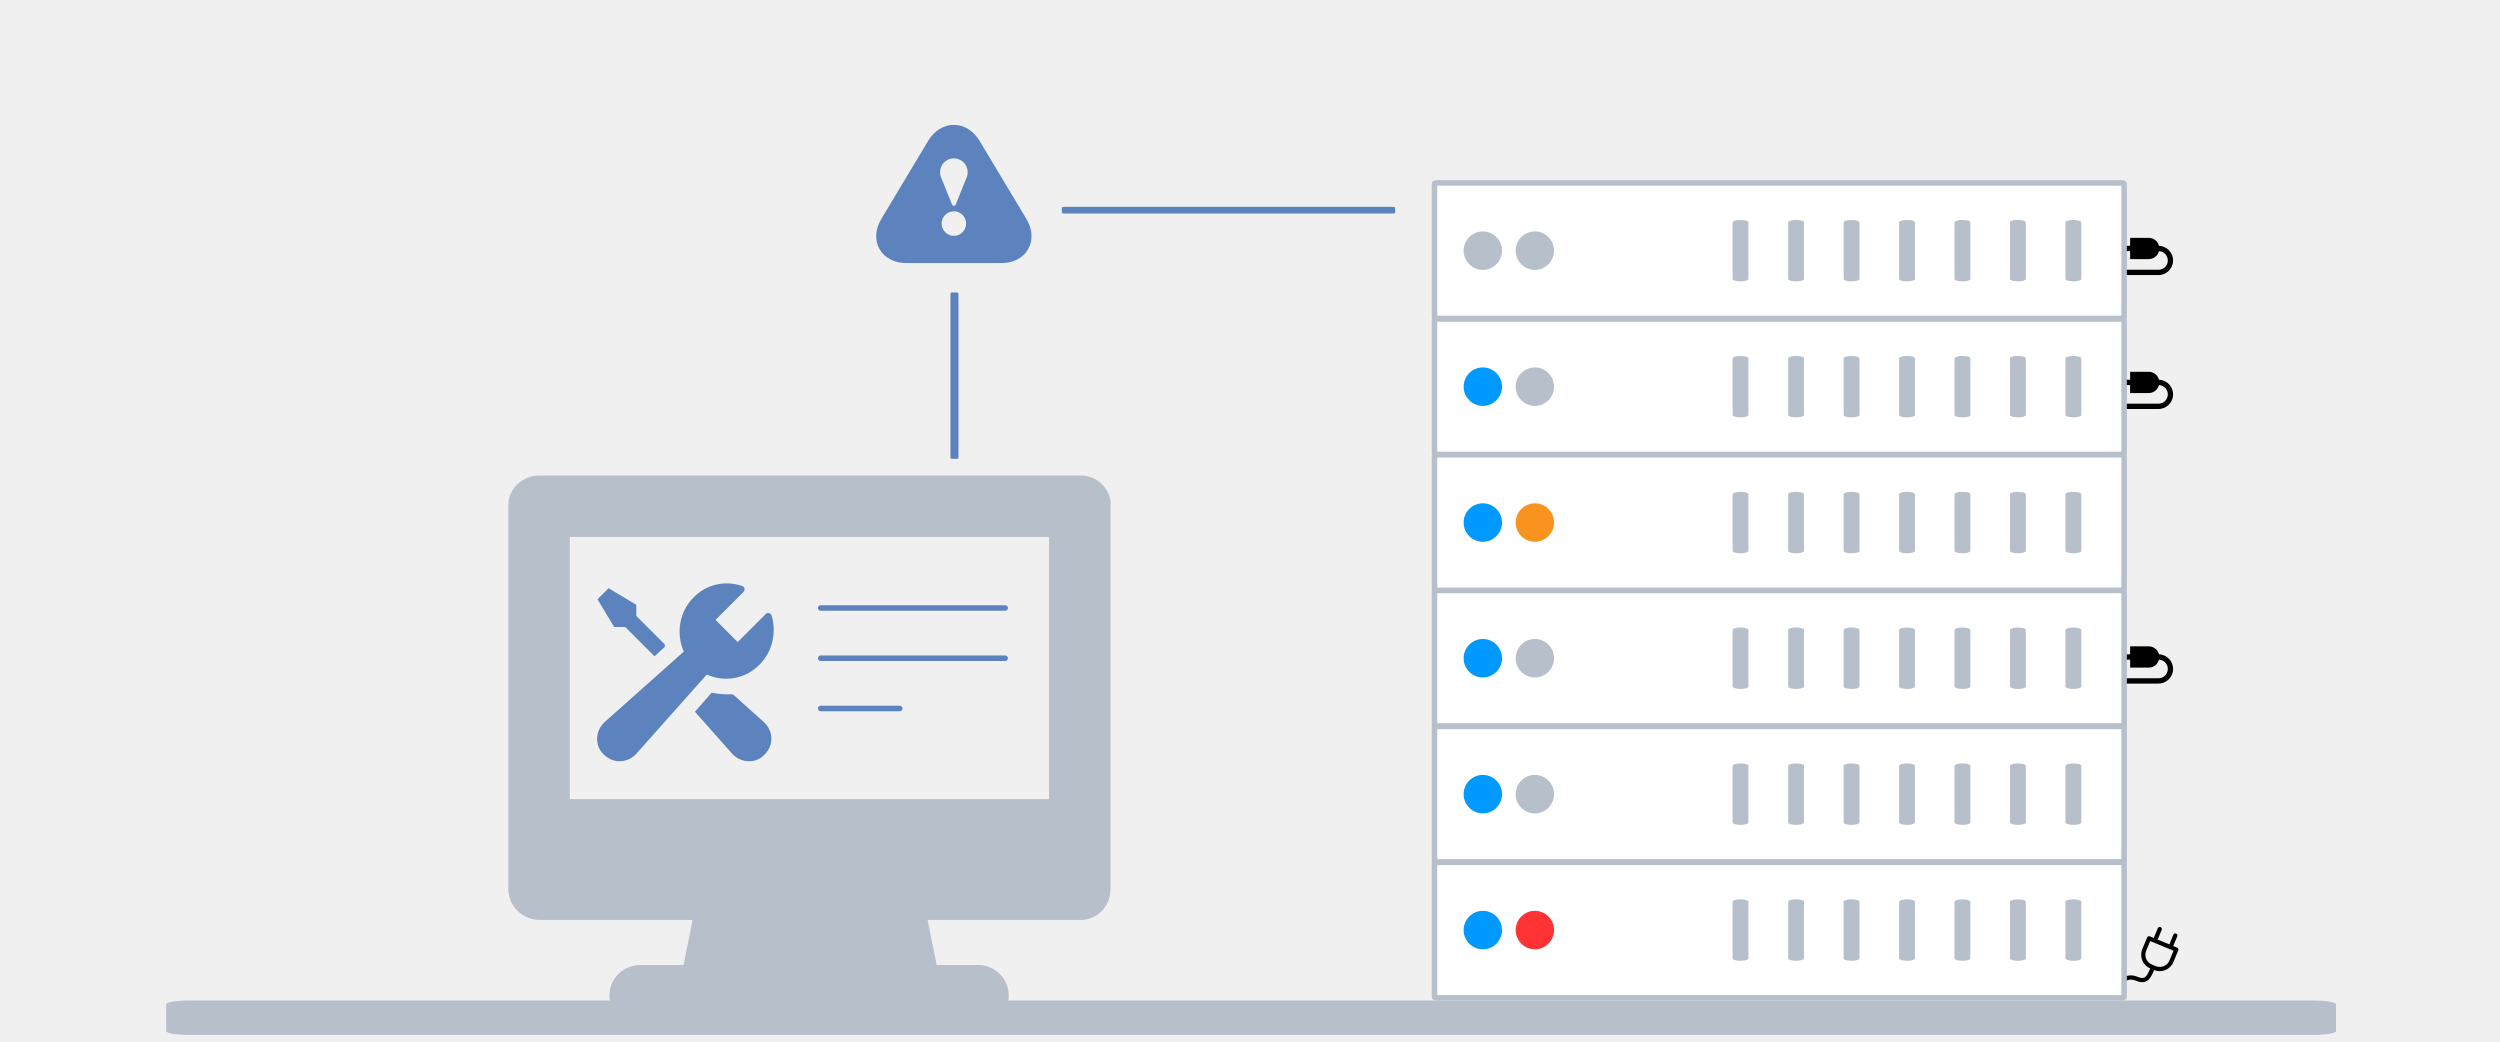
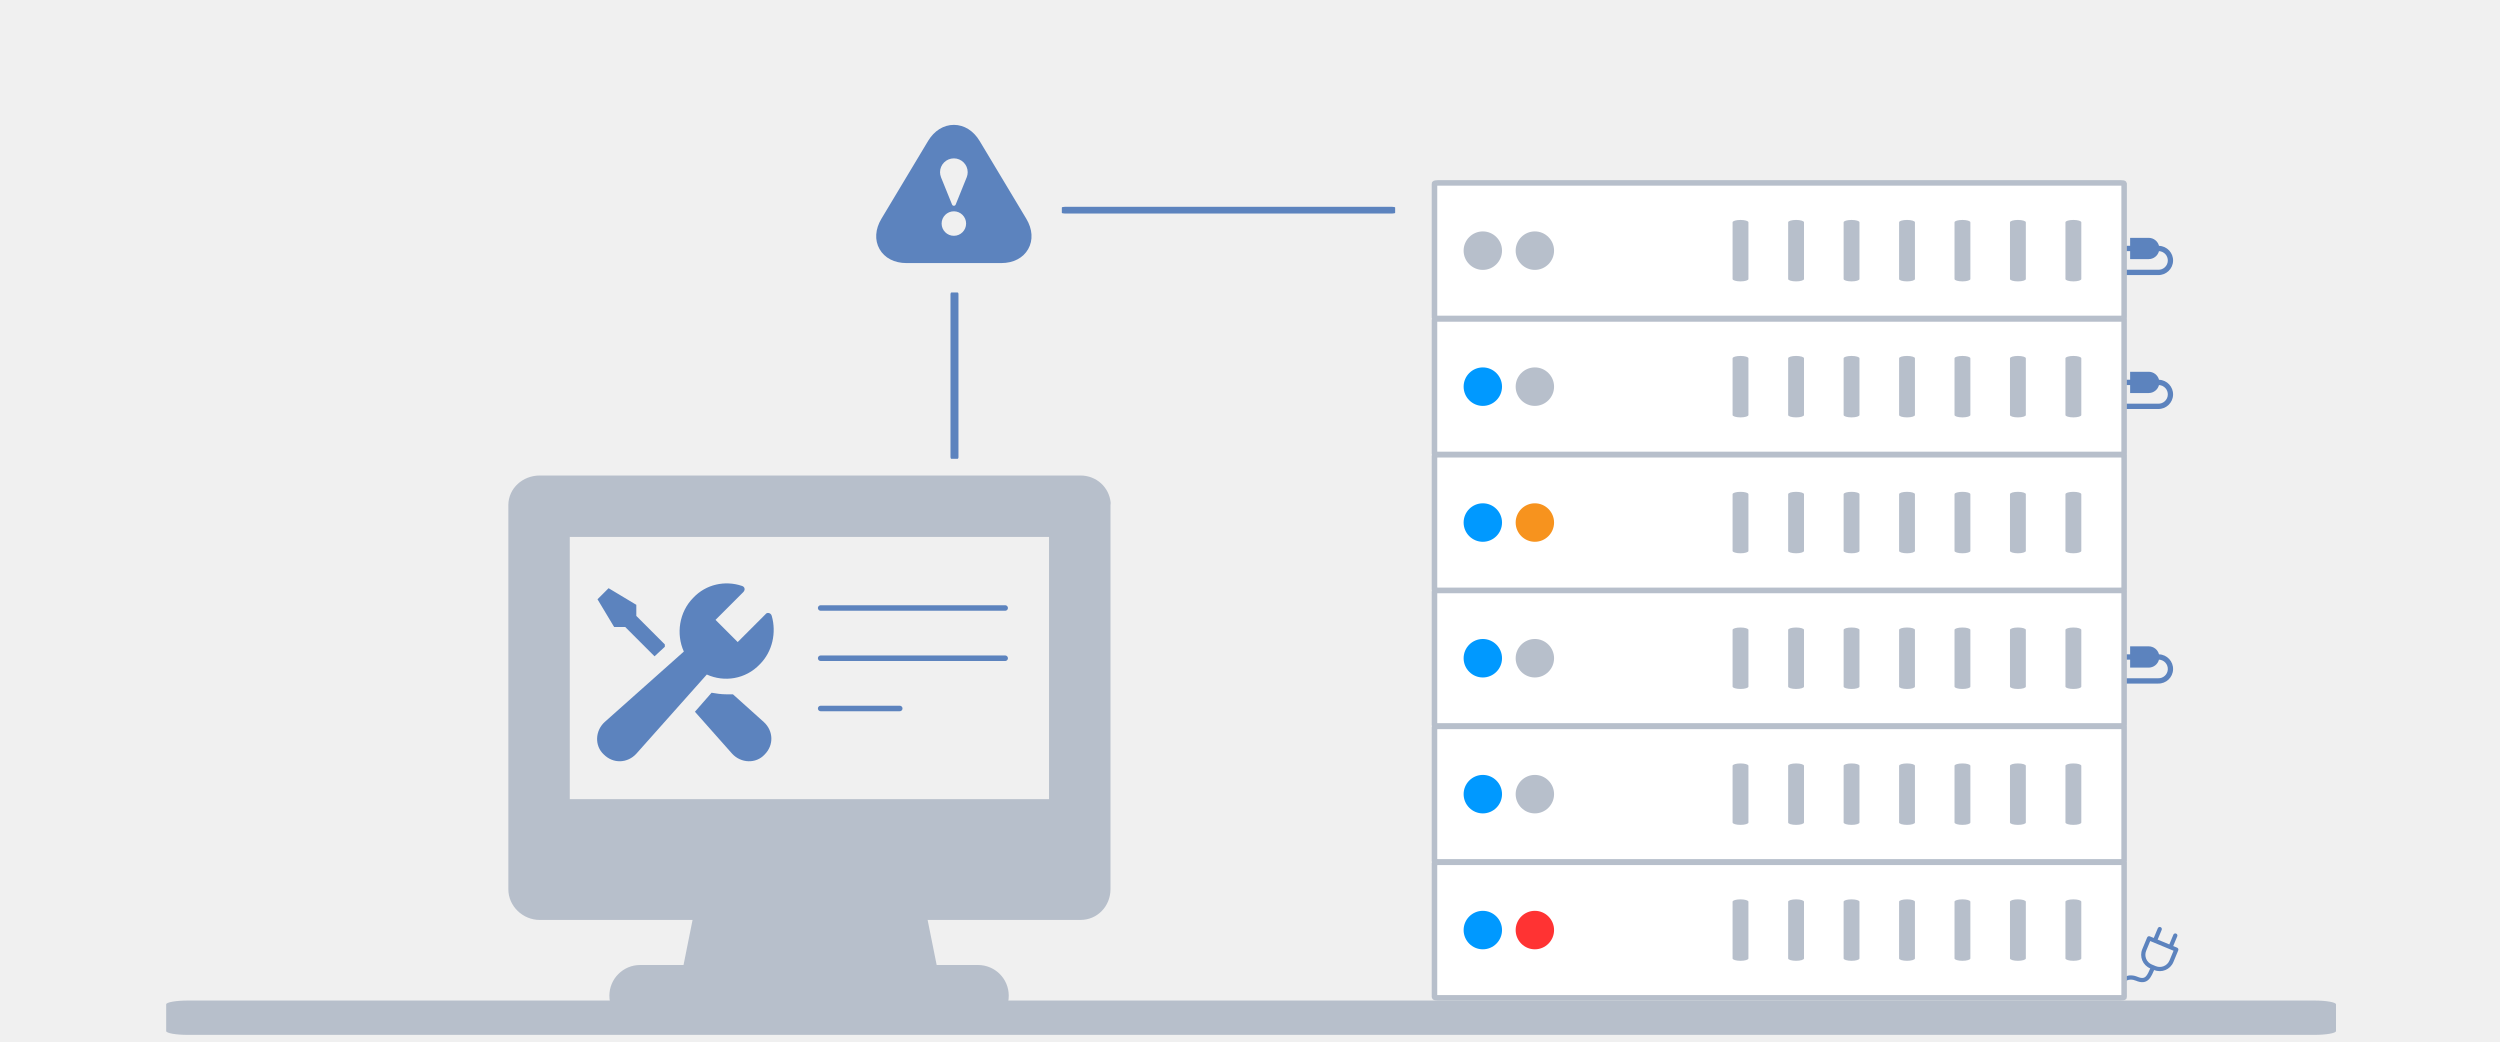
<svg xmlns="http://www.w3.org/2000/svg" width="600mm" height="250mm" version="1.1" viewBox="0 0 600 250" xml:space="preserve" id="svg326">
  <defs id="defs330" />
  <g transform="matrix(.63812 0 0 .63812 .65823 -125.01)" id="g324">
-     <g transform="translate(806.21 369.18)" id="g14">
-       <g transform="translate(0 -76.819)" id="g4">
-         <path transform="translate(-12.092 -12.002)" d="m16.86 8a4 4 0 0 0-3.86-3h-7v3h-4v2h4v3h7a4 4 0 0 0 3.85-3 3.504 3.504 0 0 1-0.35 7h-14.5v2h14.5a5.503 5.503 0 0 0 0.36-11z" stroke-linecap="round" vector-effect="non-scaling-stroke" id="path2" />
-       </g>
-       <g transform="translate(0 -26.449)" id="g8">
-         <path transform="translate(-12.092 -12.002)" d="m16.86 8a4 4 0 0 0-3.86-3h-7v3h-4v2h4v3h7a4 4 0 0 0 3.85-3 3.504 3.504 0 0 1-0.35 7h-14.5v2h14.5a5.503 5.503 0 0 0 0.36-11z" stroke-linecap="round" vector-effect="non-scaling-stroke" id="path6" />
-       </g>
-       <g transform="translate(0 76.819)" id="g12">
-         <path transform="translate(-12.092 -12.002)" d="m16.86 8a4 4 0 0 0-3.86-3h-7v3h-4v2h4v3h7a4 4 0 0 0 3.85-3 3.504 3.504 0 0 1-0.35 7h-14.5v2h14.5a5.503 5.503 0 0 0 0.36-11z" stroke-linecap="round" vector-effect="non-scaling-stroke" id="path10" />
+     <g transform="translate(806.21 369.18)" id="g14" style="fill:#5c83be;fill-opacity:1">
+       <g transform="translate(0 -76.819)" id="g4" style="fill:#5c83be;fill-opacity:1">
+         <path transform="translate(-12.092 -12.002)" d="m16.86 8a4 4 0 0 0-3.86-3h-7v3h-4v2h4v3h7a4 4 0 0 0 3.85-3 3.504 3.504 0 0 1-0.35 7h-14.5v2h14.5a5.503 5.503 0 0 0 0.36-11z" stroke-linecap="round" vector-effect="non-scaling-stroke" id="path2" style="fill:#5c83be;fill-opacity:1" />
+       </g>
+       <g transform="translate(0 -26.449)" id="g8" style="fill:#5c83be;fill-opacity:1">
+         <path transform="translate(-12.092 -12.002)" d="m16.86 8a4 4 0 0 0-3.86-3h-7v3h-4v2h4v3h7a4 4 0 0 0 3.85-3 3.504 3.504 0 0 1-0.35 7h-14.5v2h14.5a5.503 5.503 0 0 0 0.36-11z" stroke-linecap="round" vector-effect="non-scaling-stroke" id="path6" style="fill:#5c83be;fill-opacity:1" />
+       </g>
+       <g transform="translate(0 76.819)" id="g12" style="fill:#5c83be;fill-opacity:1">
+         <path transform="translate(-12.092 -12.002)" d="m16.86 8a4 4 0 0 0-3.86-3h-7v3h-4v2h4v3h7a4 4 0 0 0 3.85-3 3.504 3.504 0 0 1-0.35 7h-14.5v2h14.5a5.503 5.503 0 0 0 0.36-11z" stroke-linecap="round" vector-effect="non-scaling-stroke" id="path10" style="fill:#5c83be;fill-opacity:1" />
      </g>
    </g>
    <g transform="matrix(2.9789 0 0 2.9789 256.75 448.77)" id="g18">
      <path transform="translate(-14.997 -15.023)" d="m6 9.3-2.1-3.5 1.4-1.4 3.5 2.1v1.4l3.6 3.6v0.3l-1.3 1.2-3.7-3.7zm15 8.5h-0.8v0c-0.7 0-1.3-0.1-1.9-0.2l-2.1 2.4 4.7 5.3c1.1 1.2 3 1.3 4.1 0.1 1.2-1.2 1.1-3-0.1-4.1zm3.4-3.8c1.6-1.6 2.1-4 1.5-6.1-0.1-0.4-0.6-0.5-0.8-0.2l-3.5 3.5-2.8-2.8 3.5-3.5c0.3-0.3 0.2-0.7-0.2-0.8-2.1-0.7-4.5-0.2-6.1 1.5-1.8 1.8-2.2 4.6-1.2 6.8l-10 8.9c-1.2 1.1-1.3 3-0.1 4.1v0c1.2 1.2 3 1.1 4.1-0.1l8.9-10c2.2 1 4.9 0.6 6.7-1.3z" fill="#5c83be" stroke-linecap="round" vector-effect="non-scaling-stroke" id="path16" />
    </g>
    <g transform="matrix(.7703 0 0 .7703 303.43 478.35)" id="g22">
      <path transform="translate(-147.05 -147.05)" d="m294.09 25.772c-0.766-7.566-6.988-13.222-14.756-13.222h-264c-8.284 0-15.333 6.216-15.333 14.5v158.33 6e-3 29.161c0 8.284 7.049 15 15.333 15h74.618l-4.416 22h-21.202c-8.284 0-15 6.716-15 15s6.716 15 15 15h132.5c5e-3 -1e-3 0.013-1e-3 0.02 0h32.48c8.284 0 15-6.716 15-15s-6.716-15-15-15h-20.203l-4.416-22h74.618c8.284 0 14.667-6.716 14.667-15v-187.5c1e-3 -0.518 0.141-0.777 0.09-1.278zm-30.089 16.778v128h-234v-128z" fill="#b7bfcb" stroke-linecap="round" vector-effect="non-scaling-stroke" id="path20" />
    </g>
    <g transform="matrix(1.0612 0 0 1.0612 668.18 443.47)" id="g68">
      <g transform="matrix(1.5975 0 0 .314 -1e-4 0)" id="g26">
        <path transform="translate(-79 -79)" d="m154.68 2.501h0.026l0.027-5.5e-4c0.412-0.009 0.753 0.319 0.762 0.73v2.9e-4 0.032l-1e-3 0.026v151.4c0 0.449-0.364 0.814-0.814 0.814h-151.37c-0.45 0-0.814-0.365-0.814-0.814v-151.37c0-0.45 0.365-0.814 0.814-0.814z" fill="#fff" stroke="#b7bfcb" stroke-width="5" vector-effect="non-scaling-stroke" id="path24" />
      </g>
      <g transform="translate(45.231)" id="g56">
        <g transform="matrix(0 .8377 -2.8084 0 58.988 -2e-4)" id="g30">
          <path transform="translate(-16,-9)" d="m28 10h-24a1 1 0 0 1 0-2h24a1 1 0 0 1 0 2z" fill="#b7bfcb" stroke-linecap="round" id="path28" />
        </g>
        <g transform="matrix(0 .8377 -2.8084 0 39.329 -2e-4)" id="g34">
          <path transform="translate(-16,-16)" d="m28 17h-24a1 1 0 0 1 0-2h24a1 1 0 0 1 0 2z" fill="#b7bfcb" stroke-linecap="round" id="path32" />
        </g>
        <g transform="matrix(0 .8377 -2.8084 0 19.67 -2e-4)" id="g38">
          <path transform="translate(-16,-23)" d="m28 24h-24a1 1 0 0 1 0-2h24a1 1 0 0 1 0 2z" fill="#b7bfcb" stroke-linecap="round" id="path36" />
        </g>
        <g transform="matrix(0 .8377 -2.8084 0 .0257 -2e-4)" id="g42">
          <path transform="translate(-16,-9)" d="m28 10h-24a1 1 0 0 1 0-2h24a1 1 0 0 1 0 2z" fill="#b7bfcb" stroke-linecap="round" id="path40" />
        </g>
        <g transform="matrix(0 .8377 -2.8084 0 -19.633 -2e-4)" id="g46">
          <path transform="translate(-16,-16)" d="m28 17h-24a1 1 0 0 1 0-2h24a1 1 0 0 1 0 2z" fill="#b7bfcb" stroke-linecap="round" id="path44" />
        </g>
        <g transform="matrix(0 .8377 -2.8084 0 -39.292 -2e-4)" id="g50">
          <path transform="translate(-16,-23)" d="m28 24h-24a1 1 0 0 1 0-2h24a1 1 0 0 1 0 2z" fill="#b7bfcb" stroke-linecap="round" id="path48" />
        </g>
        <g transform="matrix(0 .8377 -2.8084 0 -58.988 -2e-4)" id="g54">
          <path transform="translate(-16,-16)" d="m28 17h-24a1 1 0 0 1 0-2h24a1 1 0 0 1 0 2z" fill="#b7bfcb" stroke-linecap="round" id="path52" />
        </g>
      </g>
      <g transform="translate(-95.861 -.0021)" id="g66">
        <g transform="matrix(.1467 0 0 .0869 -9.2218 9e-4)" id="g60">
          <path transform="translate(-78.5 -78.5)" d="m78.5 0c-25.558 0-46.383 35.227-46.383 78.5 0 43.273 20.825 78.5 46.383 78.5 25.558 0 46.383-35.227 46.383-78.5 0-43.273-20.825-78.5-46.383-78.5z" fill="#09f" stroke-linecap="round" vector-effect="non-scaling-stroke" id="path58" />
        </g>
        <g transform="matrix(.1467 0 0 .0869 9.2217 -.001)" id="g64">
          <path transform="translate(-78.5 -78.5)" d="m78.5 0c-25.558 0-46.383 35.227-46.383 78.5 0 43.273 20.825 78.5 46.383 78.5 25.558 0 46.383-35.227 46.383-78.5 0-43.273-20.825-78.5-46.383-78.5z" fill="#b7bfcb" stroke-linecap="round" vector-effect="non-scaling-stroke" id="path62" />
        </g>
      </g>
    </g>
    <g transform="matrix(1.0612 0 0 1.0612 668.18 494.59)" id="g114">
      <g transform="matrix(1.5975 0 0 .314 -1e-4 0)" id="g72">
        <path transform="translate(-79 -79)" d="m154.68 2.501h0.026l0.027-5.5e-4c0.412-0.009 0.753 0.319 0.762 0.73v2.9e-4 0.032l-1e-3 0.026v151.4c0 0.449-0.364 0.814-0.814 0.814h-151.37c-0.45 0-0.814-0.365-0.814-0.814v-151.37c0-0.45 0.365-0.814 0.814-0.814z" fill="#fff" stroke="#b7bfcb" stroke-width="5" vector-effect="non-scaling-stroke" id="path70" />
      </g>
      <g transform="translate(45.231)" id="g102">
        <g transform="matrix(0 .8377 -2.8084 0 58.988 -2e-4)" id="g76">
          <path transform="translate(-16,-9)" d="m28 10h-24a1 1 0 0 1 0-2h24a1 1 0 0 1 0 2z" fill="#b7bfcb" stroke-linecap="round" id="path74" />
        </g>
        <g transform="matrix(0 .8377 -2.8084 0 39.329 -2e-4)" id="g80">
          <path transform="translate(-16,-16)" d="m28 17h-24a1 1 0 0 1 0-2h24a1 1 0 0 1 0 2z" fill="#b7bfcb" stroke-linecap="round" id="path78" />
        </g>
        <g transform="matrix(0 .8377 -2.8084 0 19.67 -2e-4)" id="g84">
          <path transform="translate(-16,-23)" d="m28 24h-24a1 1 0 0 1 0-2h24a1 1 0 0 1 0 2z" fill="#b7bfcb" stroke-linecap="round" id="path82" />
        </g>
        <g transform="matrix(0 .8377 -2.8084 0 .0257 -2e-4)" id="g88">
          <path transform="translate(-16,-9)" d="m28 10h-24a1 1 0 0 1 0-2h24a1 1 0 0 1 0 2z" fill="#b7bfcb" stroke-linecap="round" id="path86" />
        </g>
        <g transform="matrix(0 .8377 -2.8084 0 -19.633 -2e-4)" id="g92">
          <path transform="translate(-16,-16)" d="m28 17h-24a1 1 0 0 1 0-2h24a1 1 0 0 1 0 2z" fill="#b7bfcb" stroke-linecap="round" id="path90" />
        </g>
        <g transform="matrix(0 .8377 -2.8084 0 -39.292 -2e-4)" id="g96">
          <path transform="translate(-16,-23)" d="m28 24h-24a1 1 0 0 1 0-2h24a1 1 0 0 1 0 2z" fill="#b7bfcb" stroke-linecap="round" id="path94" />
        </g>
        <g transform="matrix(0 .8377 -2.8084 0 -58.988 -2e-4)" id="g100">
          <path transform="translate(-16,-16)" d="m28 17h-24a1 1 0 0 1 0-2h24a1 1 0 0 1 0 2z" fill="#b7bfcb" stroke-linecap="round" id="path98" />
        </g>
      </g>
      <g transform="translate(-95.861 -.0021)" id="g112">
        <g transform="matrix(.1467 0 0 .0869 -9.2218 9e-4)" id="g106">
          <path transform="translate(-78.5 -78.5)" d="m78.5 0c-25.558 0-46.383 35.227-46.383 78.5 0 43.273 20.825 78.5 46.383 78.5 25.558 0 46.383-35.227 46.383-78.5 0-43.273-20.825-78.5-46.383-78.5z" fill="#09f" stroke-linecap="round" vector-effect="non-scaling-stroke" id="path104" />
        </g>
        <g transform="matrix(.1467 0 0 .0869 9.2217 -.001)" id="g110">
          <path transform="translate(-78.5 -78.5)" d="m78.5 0c-25.558 0-46.383 35.227-46.383 78.5 0 43.273 20.825 78.5 46.383 78.5 25.558 0 46.383-35.227 46.383-78.5 0-43.273-20.825-78.5-46.383-78.5z" fill="#b7bfcb" stroke-linecap="round" vector-effect="non-scaling-stroke" id="path108" />
        </g>
      </g>
    </g>
    <g transform="matrix(.1567 0 0 .0353 461.01 274.95)" id="g118" style="fill:#5c83be;fill-opacity:1">
      <path transform="translate(-512,-512)" d="m904 476h-784c-4.4 0-8 3.6-8 8v56c0 4.4 3.6 8 8 8h784c4.4 0 8-3.6 8-8v-56c0-4.4-3.6-8-8-8z" stroke-linecap="round" vector-effect="non-scaling-stroke" id="path116" style="fill:#5c83be;fill-opacity:1" />
    </g>
    <g transform="matrix(2.9722 0 0 2.9722 357.72 268.86)" id="g122">
      <path transform="translate(-12 -12.256)" d="m21.171 15.398-5.912-9.854c-0.776-1.293-1.963-2.033-3.259-2.033s-2.483 0.74-3.259 2.031l-5.912 9.856c-0.786 1.309-0.872 2.705-0.235 3.83 0.636 1.126 1.878 1.772 3.406 1.772h12c1.528 0 2.77-0.646 3.406-1.771 0.637-1.125 0.551-2.521-0.235-3.831zm-9.171 2.151c-0.854 0-1.55-0.695-1.55-1.549 0-0.855 0.695-1.551 1.55-1.551s1.55 0.696 1.55 1.551c0 0.854-0.696 1.549-1.55 1.549zm1.633-7.424c-0.011 0.031-1.401 3.468-1.401 3.468-0.038 0.094-0.13 0.156-0.231 0.156s-0.193-0.062-0.231-0.156l-1.391-3.438c-0.09-0.233-0.129-0.443-0.129-0.655 0-0.965 0.785-1.75 1.75-1.75s1.75 0.785 1.75 1.75c0 0.212-0.039 0.422-0.117 0.625z" fill="#5c83be" stroke-linecap="round" vector-effect="non-scaling-stroke" id="path120" />
    </g>
    <g transform="matrix(4.9564 0 0 4.7241 342.32 443.47)" id="g126">
      <path transform="translate(-12,-12)" d="m5 8h14m-14 4h14m-14 4h6" fill="none" stroke="#5c83be" stroke-linecap="round" stroke-linejoin="round" stroke-width="5" vector-effect="non-scaling-stroke" id="path124" />
    </g>
    <g transform="matrix(0 .0782 -.0417 0 357.95 337.19)" id="g130" style="fill:#5c83be;fill-opacity:1">
      <path transform="translate(-512,-512)" d="m904 476h-784c-4.4 0-8 3.6-8 8v56c0 4.4 3.6 8 8 8h784c4.4 0 8-3.6 8-8v-56c0-4.4-3.6-8-8-8z" stroke-linecap="round" vector-effect="non-scaling-stroke" id="path128" style="fill:#5c83be;fill-opacity:1" />
    </g>
    <g transform="matrix(1.0201 0 0 .1794 469.51 578.67)" id="g134">
      <path transform="translate(-512,-512)" d="m904 476h-784c-4.4 0-8 3.6-8 8v56c0 4.4 3.6 8 8 8h784c4.4 0 8-3.6 8-8v-56c0-4.4-3.6-8-8-8z" fill="#b7bfcb" stroke-linecap="round" vector-effect="non-scaling-stroke" id="path132" />
    </g>
    <g transform="matrix(1.0612 0 0 1.0612 668.18 341.33)" id="g180">
      <g transform="matrix(1.5975 0 0 .314 -1e-4 0)" id="g138">
        <path transform="translate(-79 -79)" d="m154.68 2.501h0.026l0.027-5.5e-4c0.412-0.009 0.753 0.319 0.762 0.73v2.9e-4 0.032l-1e-3 0.026v151.4c0 0.449-0.364 0.814-0.814 0.814h-151.37c-0.45 0-0.814-0.365-0.814-0.814v-151.37c0-0.45 0.365-0.814 0.814-0.814z" fill="#fff" stroke="#b7bfcb" stroke-width="5" vector-effect="non-scaling-stroke" id="path136" />
      </g>
      <g transform="translate(45.231)" id="g168">
        <g transform="matrix(0 .8377 -2.8084 0 58.988 -2e-4)" id="g142">
          <path transform="translate(-16,-9)" d="m28 10h-24a1 1 0 0 1 0-2h24a1 1 0 0 1 0 2z" fill="#b7bfcb" stroke-linecap="round" id="path140" />
        </g>
        <g transform="matrix(0 .8377 -2.8084 0 39.329 -2e-4)" id="g146">
          <path transform="translate(-16,-16)" d="m28 17h-24a1 1 0 0 1 0-2h24a1 1 0 0 1 0 2z" fill="#b7bfcb" stroke-linecap="round" id="path144" />
        </g>
        <g transform="matrix(0 .8377 -2.8084 0 19.67 -2e-4)" id="g150">
          <path transform="translate(-16,-23)" d="m28 24h-24a1 1 0 0 1 0-2h24a1 1 0 0 1 0 2z" fill="#b7bfcb" stroke-linecap="round" id="path148" />
        </g>
        <g transform="matrix(0 .8377 -2.8084 0 .0257 -2e-4)" id="g154">
          <path transform="translate(-16,-9)" d="m28 10h-24a1 1 0 0 1 0-2h24a1 1 0 0 1 0 2z" fill="#b7bfcb" stroke-linecap="round" id="path152" />
        </g>
        <g transform="matrix(0 .8377 -2.8084 0 -19.633 -2e-4)" id="g158">
          <path transform="translate(-16,-16)" d="m28 17h-24a1 1 0 0 1 0-2h24a1 1 0 0 1 0 2z" fill="#b7bfcb" stroke-linecap="round" id="path156" />
        </g>
        <g transform="matrix(0 .8377 -2.8084 0 -39.292 -2e-4)" id="g162">
          <path transform="translate(-16,-23)" d="m28 24h-24a1 1 0 0 1 0-2h24a1 1 0 0 1 0 2z" fill="#b7bfcb" stroke-linecap="round" id="path160" />
        </g>
        <g transform="matrix(0 .8377 -2.8084 0 -58.988 -2e-4)" id="g166">
          <path transform="translate(-16,-16)" d="m28 17h-24a1 1 0 0 1 0-2h24a1 1 0 0 1 0 2z" fill="#b7bfcb" stroke-linecap="round" id="path164" />
        </g>
      </g>
      <g transform="translate(-95.861 -.0021)" id="g178">
        <g transform="matrix(.1467 0 0 .0869 -9.2218 9e-4)" id="g172">
          <path transform="translate(-78.5 -78.5)" d="m78.5 0c-25.558 0-46.383 35.227-46.383 78.5 0 43.273 20.825 78.5 46.383 78.5 25.558 0 46.383-35.227 46.383-78.5 0-43.273-20.825-78.5-46.383-78.5z" fill="#09f" stroke-linecap="round" vector-effect="non-scaling-stroke" id="path170" />
        </g>
        <g transform="matrix(.1467 0 0 .0869 9.2217 -.001)" id="g176">
          <path transform="translate(-78.5 -78.5)" d="m78.5 0c-25.558 0-46.383 35.227-46.383 78.5 0 43.273 20.825 78.5 46.383 78.5 25.558 0 46.383-35.227 46.383-78.5 0-43.273-20.825-78.5-46.383-78.5z" fill="#b7bfcb" stroke-linecap="round" vector-effect="non-scaling-stroke" id="path174" />
        </g>
      </g>
    </g>
    <g transform="translate(668.18 392.44)" id="g226">
      <g transform="matrix(1.6953 0 0 .3332 .0025 -.0013)" id="g184">
        <path transform="translate(-79 -79)" d="m154.68 2.501h0.026l0.027-5.5e-4c0.412-0.009 0.753 0.319 0.762 0.73v2.9e-4 0.032l-1e-3 0.026v151.4c0 0.449-0.364 0.814-0.814 0.814h-151.37c-0.45 0-0.814-0.365-0.814-0.814v-151.37c0-0.45 0.365-0.814 0.814-0.814z" fill="#fff" stroke="#b7bfcb" stroke-width="5" vector-effect="non-scaling-stroke" id="path182" />
      </g>
      <g transform="matrix(1.0612 0 0 1.0612 47.999 0)" id="g214">
        <g transform="matrix(0 .8377 -2.8084 0 58.988 -2e-4)" id="g188">
          <path transform="translate(-16,-9)" d="m28 10h-24a1 1 0 0 1 0-2h24a1 1 0 0 1 0 2z" fill="#b7bfcb" stroke-linecap="round" id="path186" />
        </g>
        <g transform="matrix(0 .8377 -2.8084 0 39.329 -2e-4)" id="g192">
          <path transform="translate(-16,-16)" d="m28 17h-24a1 1 0 0 1 0-2h24a1 1 0 0 1 0 2z" fill="#b7bfcb" stroke-linecap="round" id="path190" />
        </g>
        <g transform="matrix(0 .8377 -2.8084 0 19.67 -2e-4)" id="g196">
          <path transform="translate(-16,-23)" d="m28 24h-24a1 1 0 0 1 0-2h24a1 1 0 0 1 0 2z" fill="#b7bfcb" stroke-linecap="round" id="path194" />
        </g>
        <g transform="matrix(0 .8377 -2.8084 0 .0257 -2e-4)" id="g200">
          <path transform="translate(-16,-9)" d="m28 10h-24a1 1 0 0 1 0-2h24a1 1 0 0 1 0 2z" fill="#b7bfcb" stroke-linecap="round" id="path198" />
        </g>
        <g transform="matrix(0 .8377 -2.8084 0 -19.633 -2e-4)" id="g204">
          <path transform="translate(-16,-16)" d="m28 17h-24a1 1 0 0 1 0-2h24a1 1 0 0 1 0 2z" fill="#b7bfcb" stroke-linecap="round" id="path202" />
        </g>
        <g transform="matrix(0 .8377 -2.8084 0 -39.292 -2e-4)" id="g208">
          <path transform="translate(-16,-23)" d="m28 24h-24a1 1 0 0 1 0-2h24a1 1 0 0 1 0 2z" fill="#b7bfcb" stroke-linecap="round" id="path206" />
        </g>
        <g transform="matrix(0 .8377 -2.8084 0 -58.988 -2e-4)" id="g212">
          <path transform="translate(-16,-16)" d="m28 17h-24a1 1 0 0 1 0-2h24a1 1 0 0 1 0 2z" fill="#b7bfcb" stroke-linecap="round" id="path210" />
        </g>
      </g>
      <g transform="translate(-101.73 -.0023)" id="g224">
        <g transform="matrix(.1557 0 0 .0922 -9.7851 -4e-4)" id="g218">
          <path transform="translate(-78.5 -78.5)" d="m78.5 0c-25.558 0-46.383 35.227-46.383 78.5 0 43.273 20.825 78.5 46.383 78.5 25.558 0 46.383-35.227 46.383-78.5 0-43.273-20.825-78.5-46.383-78.5z" fill="#09f" stroke-linecap="round" vector-effect="non-scaling-stroke" id="path216" />
        </g>
        <g transform="matrix(.1557 0 0 .0922 9.7872 -.0024)" id="g222">
          <path transform="translate(-78.5 -78.5)" d="m78.5 0c-25.558 0-46.383 35.227-46.383 78.5 0 43.273 20.825 78.5 46.383 78.5 25.558 0 46.383-35.227 46.383-78.5 0-43.273-20.825-78.5-46.383-78.5z" fill="#f7931e" stroke-linecap="round" vector-effect="non-scaling-stroke" id="path220" />
        </g>
      </g>
    </g>
-     <g transform="matrix(1.4623 .607 -.607 1.4623 808.17 556.9)" id="g230">
-       <path transform="translate(-7,-8)" d="m6 0a0.5 0.5 0 0 1 0.5 0.5v2.5h3v-2.5a0.5 0.5 0 0 1 1 0v2.5h1a0.5 0.5 0 0 1 0.5 0.5v3a3.5 3.5 0 0 1-3.5 3.5c-2e-3 0.434-0.01 0.845-0.04 1.22-0.041 0.514-0.126 1.003-0.317 1.424a2.083 2.083 0 0 1-0.97 1.028c-0.448 0.228-1.004 0.328-1.673 0.328-0.998 0-1.61 0.33-1.974 0.718a1.922 1.922 0 0 0-0.526 1.282h-1c0-0.616 0.232-1.367 0.797-1.968 0.577-0.612 1.464-1.032 2.703-1.032 0.581 0 0.962-0.088 1.218-0.219 0.241-0.123 0.4-0.3 0.514-0.55 0.121-0.266 0.193-0.621 0.23-1.09 0.027-0.34 0.035-0.718 0.037-1.141a3.5 3.5 0 0 1-3.499-3.5v-3a0.5 0.5 0 0 1 0.5-0.5h1v-2.5a0.5 0.5 0 0 1 0.5-0.5zm-1 4v2.5a2.5 2.5 0 0 0 2.5 2.5h1a2.5 2.5 0 0 0 2.5-2.5v-2.5z" stroke-linecap="round" vector-effect="non-scaling-stroke" id="path228" />
+     <g transform="matrix(1.4623 .607 -.607 1.4623 808.17 556.9)" id="g230" style="fill:#5c83be;fill-opacity:1">
+       <path transform="translate(-7,-8)" d="m6 0a0.5 0.5 0 0 1 0.5 0.5v2.5h3v-2.5a0.5 0.5 0 0 1 1 0v2.5h1a0.5 0.5 0 0 1 0.5 0.5v3a3.5 3.5 0 0 1-3.5 3.5c-2e-3 0.434-0.01 0.845-0.04 1.22-0.041 0.514-0.126 1.003-0.317 1.424a2.083 2.083 0 0 1-0.97 1.028c-0.448 0.228-1.004 0.328-1.673 0.328-0.998 0-1.61 0.33-1.974 0.718a1.922 1.922 0 0 0-0.526 1.282h-1c0-0.616 0.232-1.367 0.797-1.968 0.577-0.612 1.464-1.032 2.703-1.032 0.581 0 0.962-0.088 1.218-0.219 0.241-0.123 0.4-0.3 0.514-0.55 0.121-0.266 0.193-0.621 0.23-1.09 0.027-0.34 0.035-0.718 0.037-1.141a3.5 3.5 0 0 1-3.499-3.5v-3a0.5 0.5 0 0 1 0.5-0.5h1v-2.5a0.5 0.5 0 0 1 0.5-0.5zm-1 4v2.5a2.5 2.5 0 0 0 2.5 2.5h1a2.5 2.5 0 0 0 2.5-2.5v-2.5z" stroke-linecap="round" vector-effect="non-scaling-stroke" id="path228" style="fill:#5c83be;fill-opacity:1" />
    </g>
    <g transform="translate(668.18 545.71)" id="g276">
      <g transform="scale(1.6953 .3332)" id="g234">
        <path transform="translate(-79 -79)" d="m154.68 2.501h0.026l0.027-5.5e-4c0.412-0.009 0.753 0.319 0.762 0.73v2.9e-4 0.032l-1e-3 0.026v151.4c0 0.449-0.364 0.814-0.814 0.814h-151.37c-0.45 0-0.814-0.365-0.814-0.814v-151.37c0-0.45 0.365-0.814 0.814-0.814z" fill="#fff" stroke="#b7bfcb" stroke-width="5" vector-effect="non-scaling-stroke" id="path232" />
      </g>
      <g transform="translate(-101.73 -.001)" id="g244">
        <g transform="matrix(.1557 0 0 .0922 -9.7851 -4e-4)" id="g238">
          <path transform="translate(-78.5 -78.5)" d="m78.5 0c-25.558 0-46.383 35.227-46.383 78.5 0 43.273 20.825 78.5 46.383 78.5 25.558 0 46.383-35.227 46.383-78.5 0-43.273-20.825-78.5-46.383-78.5z" fill="#09f" stroke-linecap="round" vector-effect="non-scaling-stroke" id="path236" />
        </g>
        <g transform="matrix(.1557 0 0 .0922 9.7872 -.0024)" id="g242">
          <path transform="translate(-78.5 -78.5)" d="m78.5 0c-25.558 0-46.383 35.227-46.383 78.5 0 43.273 20.825 78.5 46.383 78.5 25.558 0 46.383-35.227 46.383-78.5 0-43.273-20.825-78.5-46.383-78.5z" fill="#f33" stroke-linecap="round" vector-effect="non-scaling-stroke" id="path240" />
        </g>
      </g>
      <g transform="matrix(1.0612 0 0 1.0612 47.996 .0013)" id="g274">
        <g transform="matrix(0 .8377 -2.8084 0 58.988 -2e-4)" id="g248">
          <path transform="translate(-16,-9)" d="m28 10h-24a1 1 0 0 1 0-2h24a1 1 0 0 1 0 2z" fill="#b7bfcb" stroke-linecap="round" id="path246" />
        </g>
        <g transform="matrix(0 .8377 -2.8084 0 39.329 -2e-4)" id="g252">
          <path transform="translate(-16,-16)" d="m28 17h-24a1 1 0 0 1 0-2h24a1 1 0 0 1 0 2z" fill="#b7bfcb" stroke-linecap="round" id="path250" />
        </g>
        <g transform="matrix(0 .8377 -2.8084 0 19.67 -2e-4)" id="g256">
          <path transform="translate(-16,-23)" d="m28 24h-24a1 1 0 0 1 0-2h24a1 1 0 0 1 0 2z" fill="#b7bfcb" stroke-linecap="round" id="path254" />
        </g>
        <g transform="matrix(0 .8377 -2.8084 0 .0257 -2e-4)" id="g260">
          <path transform="translate(-16,-9)" d="m28 10h-24a1 1 0 0 1 0-2h24a1 1 0 0 1 0 2z" fill="#b7bfcb" stroke-linecap="round" id="path258" />
        </g>
        <g transform="matrix(0 .8377 -2.8084 0 -19.633 -2e-4)" id="g264">
          <path transform="translate(-16,-16)" d="m28 17h-24a1 1 0 0 1 0-2h24a1 1 0 0 1 0 2z" fill="#b7bfcb" stroke-linecap="round" id="path262" />
        </g>
        <g transform="matrix(0 .8377 -2.8084 0 -39.292 -2e-4)" id="g268">
          <path transform="translate(-16,-23)" d="m28 24h-24a1 1 0 0 1 0-2h24a1 1 0 0 1 0 2z" fill="#b7bfcb" stroke-linecap="round" id="path266" />
        </g>
        <g transform="matrix(0 .8377 -2.8084 0 -58.988 -2e-4)" id="g272">
          <path transform="translate(-16,-16)" d="m28 17h-24a1 1 0 0 1 0-2h24a1 1 0 0 1 0 2z" fill="#b7bfcb" stroke-linecap="round" id="path270" />
        </g>
      </g>
    </g>
    <g transform="translate(668.18 290.18)" id="g322">
      <g transform="matrix(1.6953 0 0 .3332 .0025 -.0013)" id="g280">
        <path transform="translate(-79 -79)" d="m154.68 2.501h0.026l0.027-5.5e-4c0.412-0.009 0.753 0.319 0.762 0.73v2.9e-4 0.032l-1e-3 0.026v151.4c0 0.449-0.364 0.814-0.814 0.814h-151.37c-0.45 0-0.814-0.365-0.814-0.814v-151.37c0-0.45 0.365-0.814 0.814-0.814z" fill="#fff" stroke="#b7bfcb" stroke-width="5" vector-effect="non-scaling-stroke" id="path278" />
      </g>
      <g transform="translate(-101.73 -.0023)" id="g290">
        <g transform="matrix(.1557 0 0 .0922 -9.7851 -4e-4)" id="g284">
          <path transform="translate(-78.5 -78.5)" d="m78.5 0c-25.558 0-46.383 35.227-46.383 78.5 0 43.273 20.825 78.5 46.383 78.5 25.558 0 46.383-35.227 46.383-78.5 0-43.273-20.825-78.5-46.383-78.5z" fill="#b7bfcb" stroke-linecap="round" vector-effect="non-scaling-stroke" id="path282" />
        </g>
        <g transform="matrix(.1557 0 0 .0922 9.7872 -.0024)" id="g288">
          <path transform="translate(-78.5 -78.5)" d="m78.5 0c-25.558 0-46.383 35.227-46.383 78.5 0 43.273 20.825 78.5 46.383 78.5 25.558 0 46.383-35.227 46.383-78.5 0-43.273-20.825-78.5-46.383-78.5z" fill="#b7bfcb" stroke-linecap="round" vector-effect="non-scaling-stroke" id="path286" />
        </g>
      </g>
      <g transform="matrix(1.0612 0 0 1.0612 47.999 0)" id="g320">
        <g transform="matrix(0 .8377 -2.8084 0 58.988 -2e-4)" id="g294">
          <path transform="translate(-16,-9)" d="m28 10h-24a1 1 0 0 1 0-2h24a1 1 0 0 1 0 2z" fill="#b7bfcb" stroke-linecap="round" id="path292" />
        </g>
        <g transform="matrix(0 .8377 -2.8084 0 39.329 -2e-4)" id="g298">
          <path transform="translate(-16,-16)" d="m28 17h-24a1 1 0 0 1 0-2h24a1 1 0 0 1 0 2z" fill="#b7bfcb" stroke-linecap="round" id="path296" />
        </g>
        <g transform="matrix(0 .8377 -2.8084 0 19.67 -2e-4)" id="g302">
          <path transform="translate(-16,-23)" d="m28 24h-24a1 1 0 0 1 0-2h24a1 1 0 0 1 0 2z" fill="#b7bfcb" stroke-linecap="round" id="path300" />
        </g>
        <g transform="matrix(0 .8377 -2.8084 0 .0257 -2e-4)" id="g306">
          <path transform="translate(-16,-9)" d="m28 10h-24a1 1 0 0 1 0-2h24a1 1 0 0 1 0 2z" fill="#b7bfcb" stroke-linecap="round" id="path304" />
        </g>
        <g transform="matrix(0 .8377 -2.8084 0 -19.633 -2e-4)" id="g310">
          <path transform="translate(-16,-16)" d="m28 17h-24a1 1 0 0 1 0-2h24a1 1 0 0 1 0 2z" fill="#b7bfcb" stroke-linecap="round" id="path308" />
        </g>
        <g transform="matrix(0 .8377 -2.8084 0 -39.292 -2e-4)" id="g314">
          <path transform="translate(-16,-23)" d="m28 24h-24a1 1 0 0 1 0-2h24a1 1 0 0 1 0 2z" fill="#b7bfcb" stroke-linecap="round" id="path312" />
        </g>
        <g transform="matrix(0 .8377 -2.8084 0 -58.988 -2e-4)" id="g318">
          <path transform="translate(-16,-16)" d="m28 17h-24a1 1 0 0 1 0-2h24a1 1 0 0 1 0 2z" fill="#b7bfcb" stroke-linecap="round" id="path316" />
        </g>
      </g>
    </g>
  </g>
</svg>
